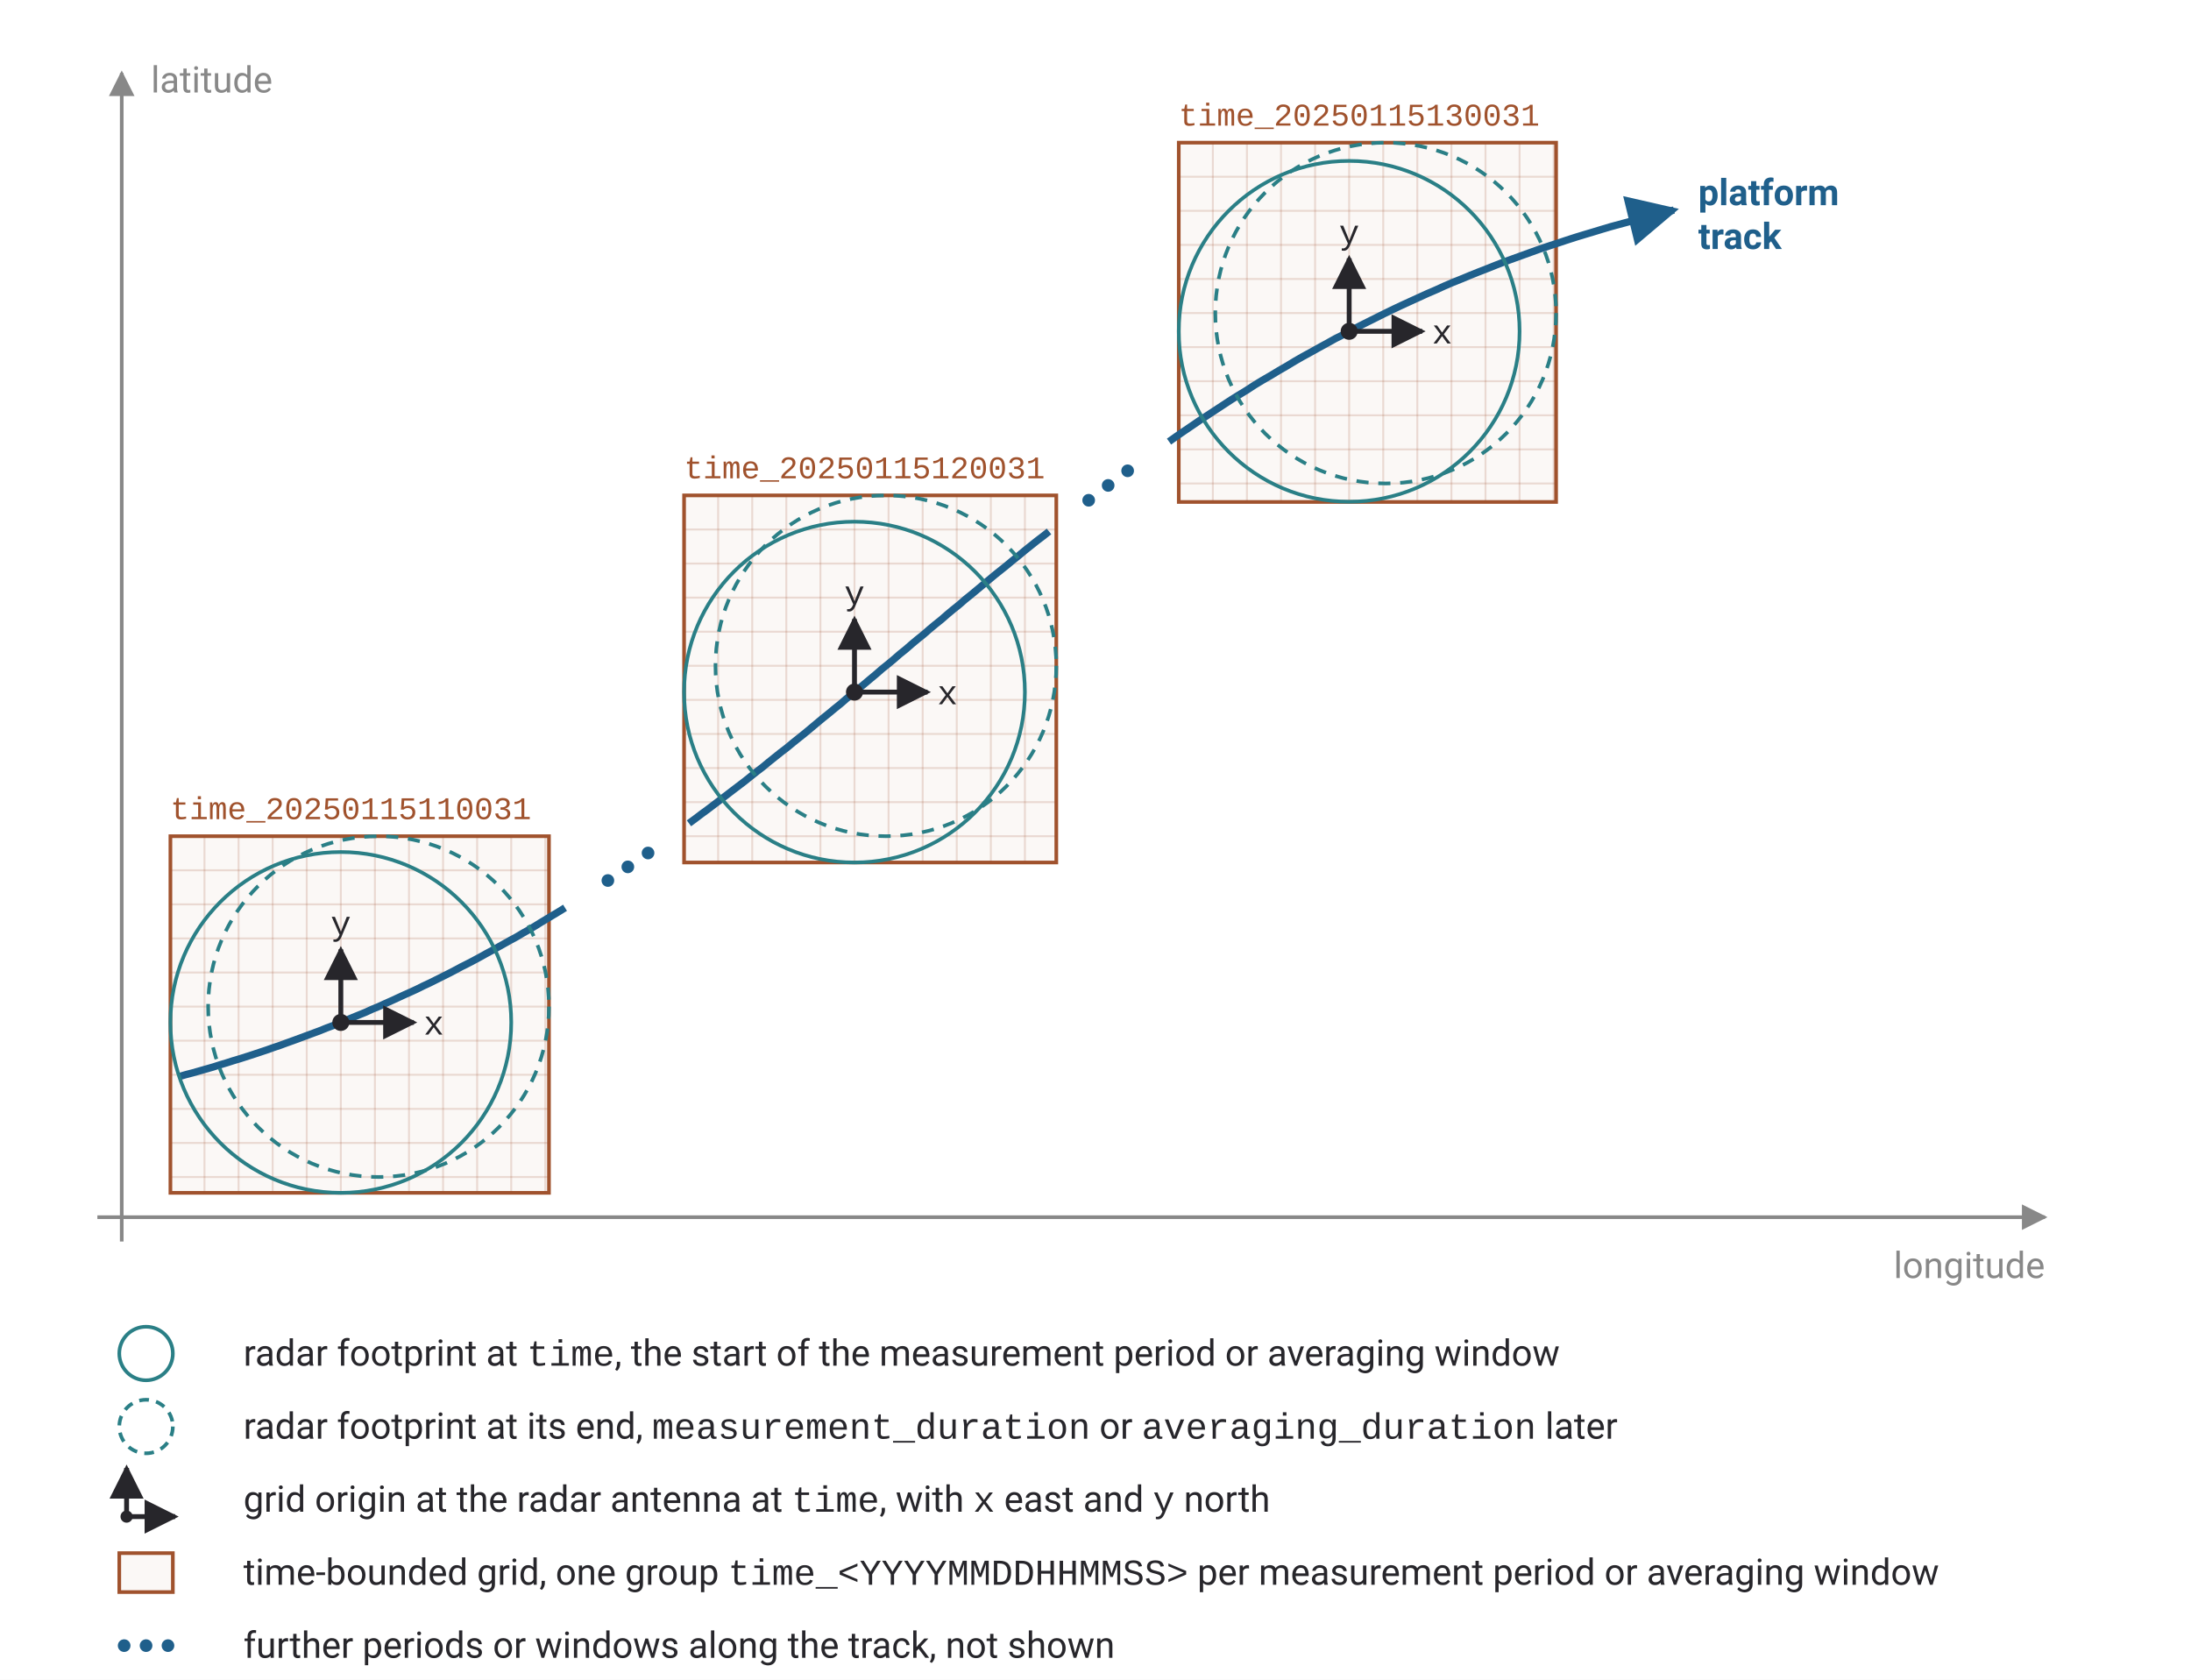
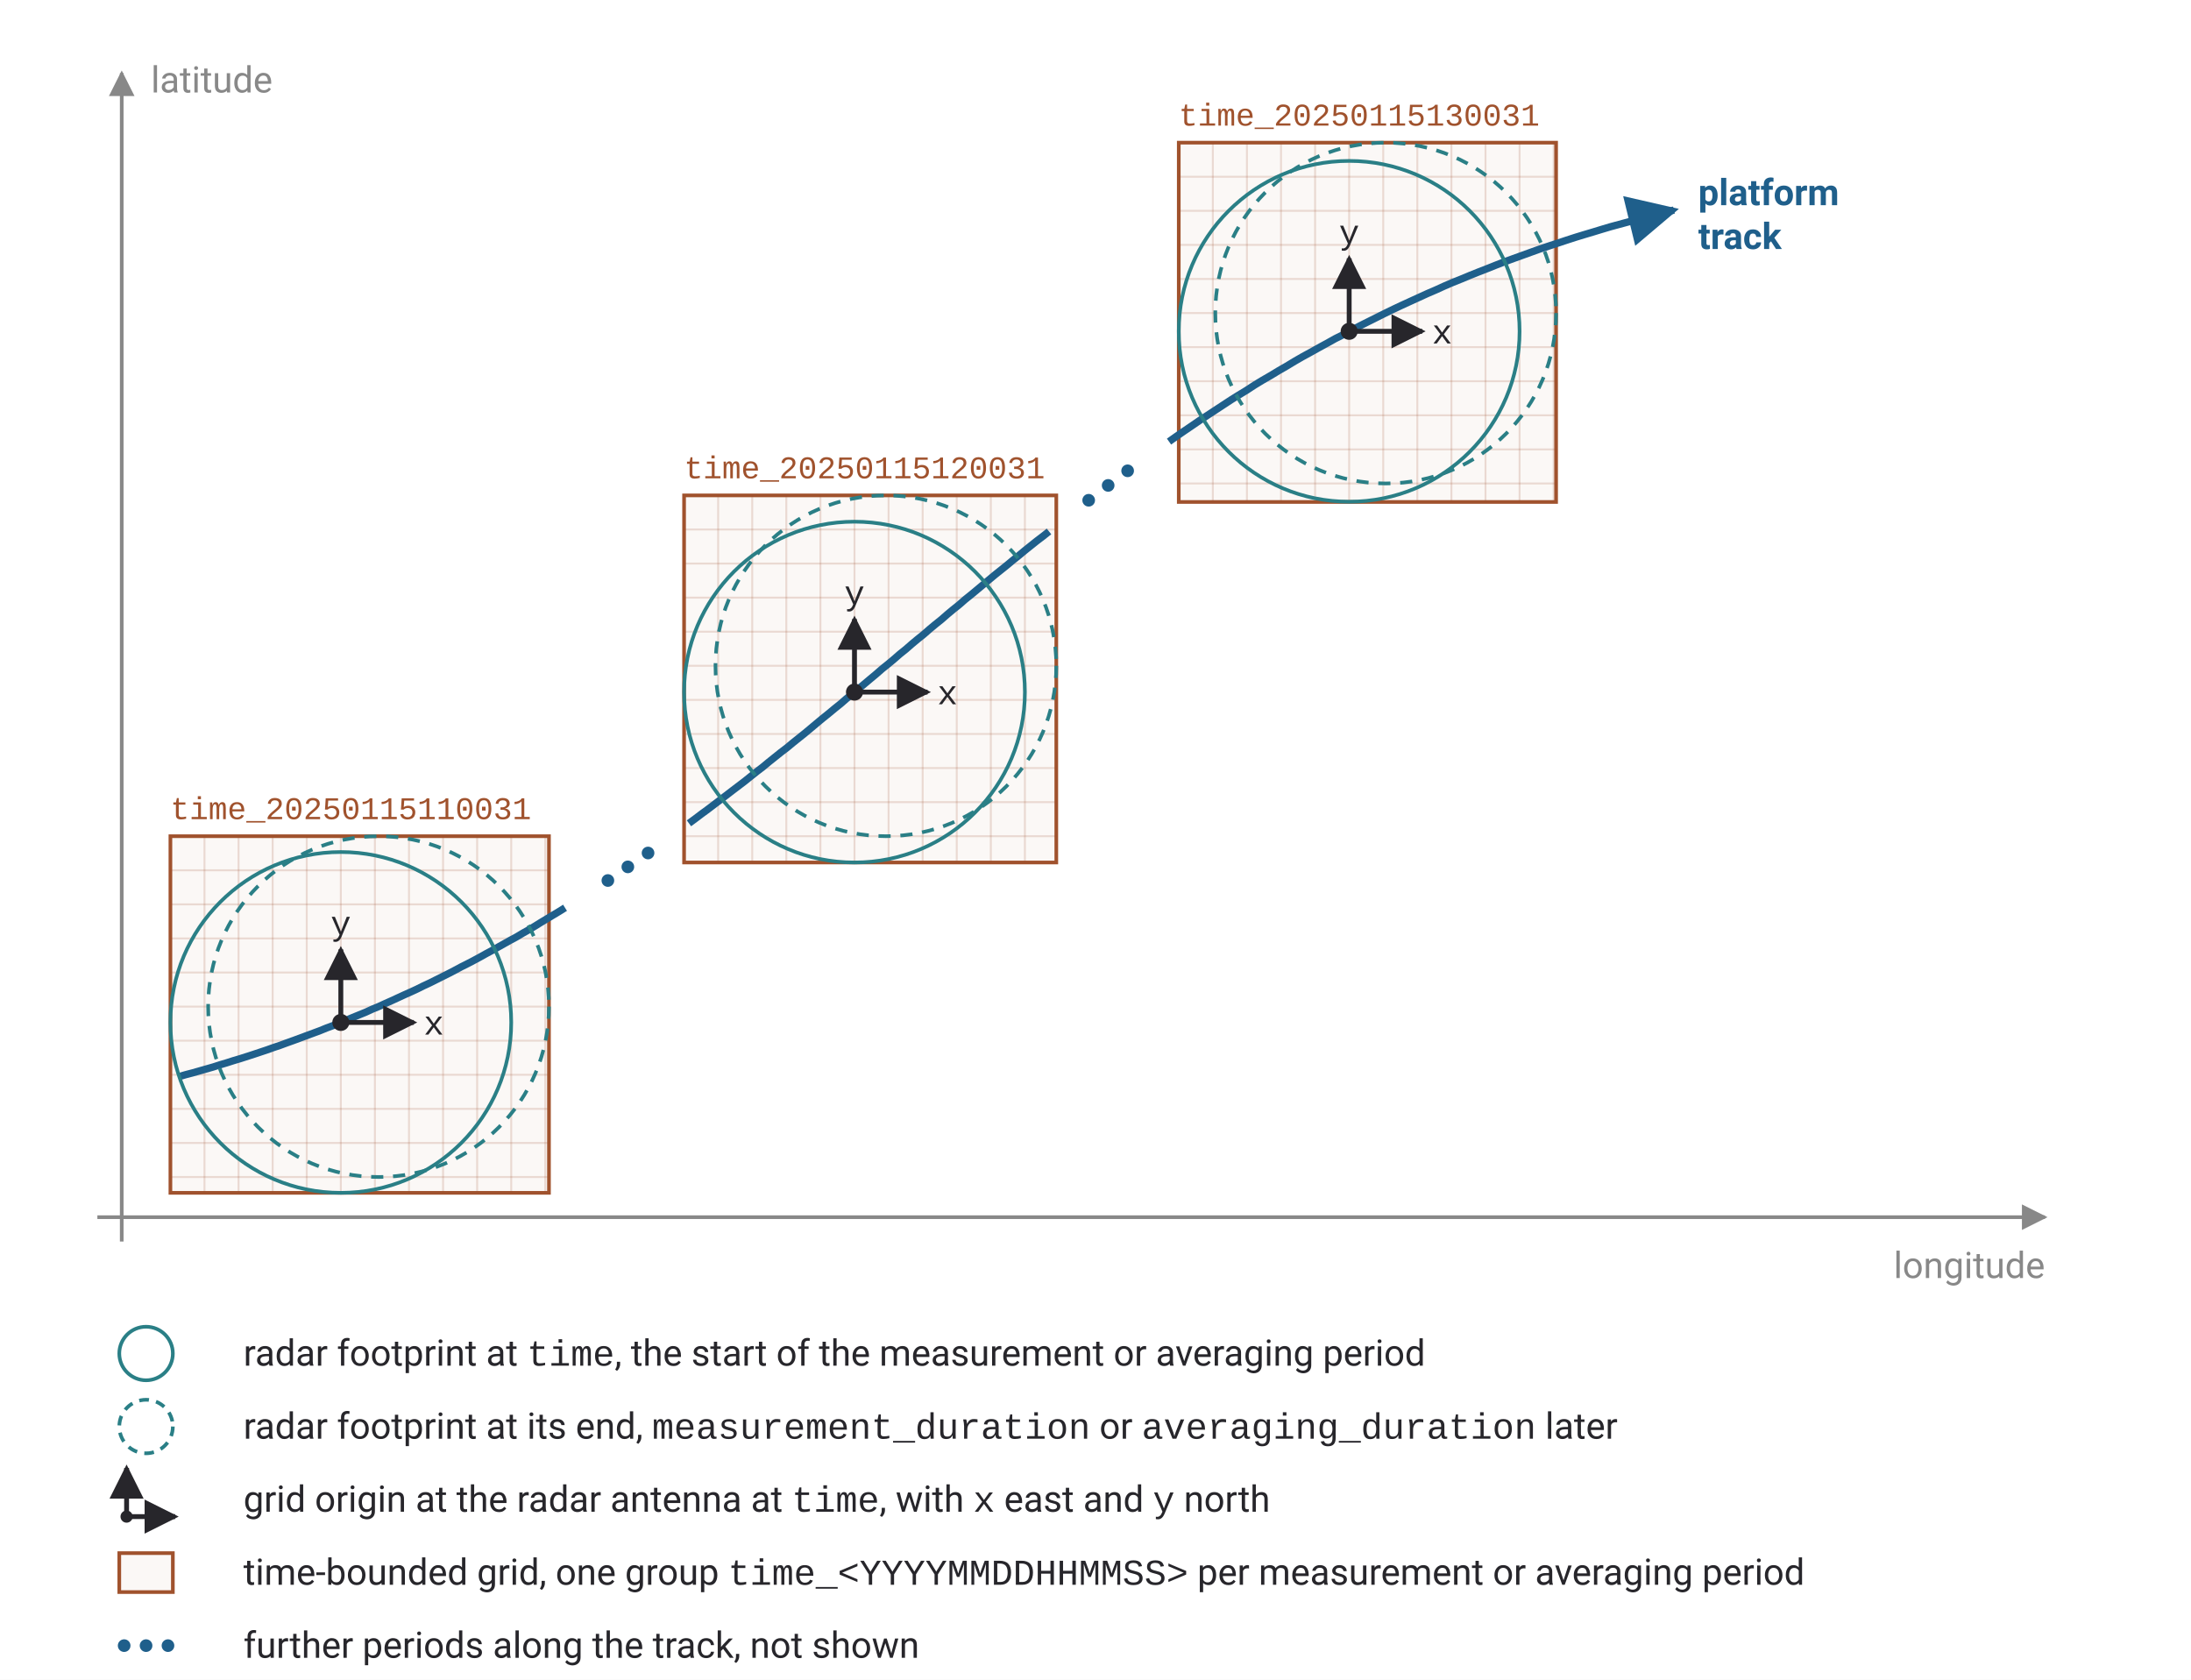
<svg xmlns="http://www.w3.org/2000/svg" viewBox="0 0 900 690" font-family="-apple-system, BlinkMacSystemFont, 'Segoe UI', Roboto, 'Helvetica Neue', Arial, sans-serif" font-size="15" fill="#27262b">
  <defs>
    <marker id="a-ax" viewBox="0 0 10 10" refX="9" refY="5" markerWidth="7" markerHeight="7" orient="auto-start-reverse">
      <path d="M0,0 L10,5 L0,10 z" fill="#888888" />
    </marker>
    <marker id="a-tr" viewBox="0 0 10 10" refX="9" refY="5" markerWidth="7" markerHeight="7" orient="auto-start-reverse">
      <path d="M0,0 L10,5 L0,10 z" fill="#1f5f8b" />
    </marker>
    <marker id="a-k" viewBox="0 0 10 10" refX="9" refY="5" markerWidth="7" markerHeight="7" orient="auto-start-reverse">
      <path d="M0,0 L10,5 L0,10 z" fill="#27262b" />
    </marker>
  </defs>
  <rect width="900" height="690" fill="#ffffff" />
  <line x1="40" y1="500" x2="840" y2="500" stroke="#888888" stroke-width="1.5" marker-end="url(#a-ax)" />
  <line x1="50" y1="510" x2="50" y2="30" stroke="#888888" stroke-width="1.5" marker-end="url(#a-ax)" />
  <text x="840" y="525" text-anchor="end" fill="#888888">longitude</text>
  <text x="62" y="38" fill="#888888">latitude</text>
  <g stroke="#a0522d">
    <rect x="70.0" y="343.5" width="155.5" height="146.5" fill="#a0522d" fill-opacity="0.04" stroke-width="1.5" />
    <line x1="84.0" y1="343.5" x2="84.0" y2="490.0" stroke-opacity="0.18" stroke-width="0.8" />
    <line x1="98.0" y1="343.5" x2="98.0" y2="490.0" stroke-opacity="0.18" stroke-width="0.8" />
    <line x1="112.0" y1="343.5" x2="112.0" y2="490.0" stroke-opacity="0.18" stroke-width="0.8" />
    <line x1="126.0" y1="343.5" x2="126.0" y2="490.0" stroke-opacity="0.18" stroke-width="0.8" />
    <line x1="140.0" y1="343.5" x2="140.0" y2="490.0" stroke-opacity="0.18" stroke-width="0.8" />
    <line x1="154.0" y1="343.5" x2="154.0" y2="490.0" stroke-opacity="0.18" stroke-width="0.8" />
    <line x1="168.0" y1="343.5" x2="168.0" y2="490.0" stroke-opacity="0.18" stroke-width="0.8" />
    <line x1="182.0" y1="343.5" x2="182.0" y2="490.0" stroke-opacity="0.18" stroke-width="0.8" />
    <line x1="196.0" y1="343.5" x2="196.0" y2="490.0" stroke-opacity="0.18" stroke-width="0.8" />
    <line x1="210.0" y1="343.5" x2="210.0" y2="490.0" stroke-opacity="0.18" stroke-width="0.8" />
    <line x1="224.0" y1="343.5" x2="224.0" y2="490.0" stroke-opacity="0.18" stroke-width="0.8" />
    <line x1="70.0" y1="357.5" x2="225.5" y2="357.5" stroke-opacity="0.18" stroke-width="0.8" />
    <line x1="70.0" y1="371.5" x2="225.5" y2="371.5" stroke-opacity="0.18" stroke-width="0.8" />
    <line x1="70.0" y1="385.5" x2="225.5" y2="385.5" stroke-opacity="0.18" stroke-width="0.8" />
    <line x1="70.0" y1="399.5" x2="225.5" y2="399.5" stroke-opacity="0.18" stroke-width="0.8" />
    <line x1="70.0" y1="413.5" x2="225.5" y2="413.5" stroke-opacity="0.18" stroke-width="0.8" />
    <line x1="70.0" y1="427.5" x2="225.5" y2="427.5" stroke-opacity="0.18" stroke-width="0.8" />
    <line x1="70.0" y1="441.5" x2="225.5" y2="441.5" stroke-opacity="0.18" stroke-width="0.8" />
    <line x1="70.0" y1="455.5" x2="225.5" y2="455.5" stroke-opacity="0.18" stroke-width="0.8" />
    <line x1="70.0" y1="469.5" x2="225.5" y2="469.5" stroke-opacity="0.18" stroke-width="0.8" />
    <line x1="70.0" y1="483.5" x2="225.5" y2="483.5" stroke-opacity="0.18" stroke-width="0.8" />
  </g>
  <text x="70.0" y="336.5" font-family="SFMono-Regular, Menlo, Consolas, 'Liberation Mono', monospace" font-size="13" fill="#a0522d">time_20250115110031</text>
  <g stroke="#a0522d">
    <rect x="281.0" y="203.5" width="152.9" height="150.8" fill="#a0522d" fill-opacity="0.04" stroke-width="1.5" />
    <line x1="295.0" y1="203.5" x2="295.0" y2="354.3" stroke-opacity="0.18" stroke-width="0.8" />
    <line x1="309.0" y1="203.5" x2="309.0" y2="354.3" stroke-opacity="0.18" stroke-width="0.8" />
    <line x1="323.0" y1="203.5" x2="323.0" y2="354.3" stroke-opacity="0.18" stroke-width="0.8" />
    <line x1="337.0" y1="203.5" x2="337.0" y2="354.3" stroke-opacity="0.18" stroke-width="0.8" />
    <line x1="351.0" y1="203.5" x2="351.0" y2="354.3" stroke-opacity="0.18" stroke-width="0.8" />
    <line x1="365.0" y1="203.5" x2="365.0" y2="354.3" stroke-opacity="0.18" stroke-width="0.8" />
    <line x1="379.0" y1="203.5" x2="379.0" y2="354.3" stroke-opacity="0.18" stroke-width="0.8" />
    <line x1="393.0" y1="203.5" x2="393.0" y2="354.3" stroke-opacity="0.18" stroke-width="0.8" />
    <line x1="407.0" y1="203.5" x2="407.0" y2="354.3" stroke-opacity="0.18" stroke-width="0.8" />
    <line x1="421.0" y1="203.5" x2="421.0" y2="354.3" stroke-opacity="0.18" stroke-width="0.8" />
    <line x1="281.0" y1="217.5" x2="433.9" y2="217.5" stroke-opacity="0.18" stroke-width="0.8" />
    <line x1="281.0" y1="231.5" x2="433.9" y2="231.5" stroke-opacity="0.18" stroke-width="0.8" />
    <line x1="281.0" y1="245.5" x2="433.9" y2="245.5" stroke-opacity="0.18" stroke-width="0.8" />
    <line x1="281.0" y1="259.5" x2="433.9" y2="259.5" stroke-opacity="0.18" stroke-width="0.8" />
    <line x1="281.0" y1="273.5" x2="433.9" y2="273.5" stroke-opacity="0.18" stroke-width="0.8" />
    <line x1="281.0" y1="287.5" x2="433.9" y2="287.5" stroke-opacity="0.18" stroke-width="0.8" />
    <line x1="281.0" y1="301.5" x2="433.9" y2="301.5" stroke-opacity="0.18" stroke-width="0.8" />
    <line x1="281.0" y1="315.5" x2="433.9" y2="315.5" stroke-opacity="0.18" stroke-width="0.8" />
    <line x1="281.0" y1="329.5" x2="433.9" y2="329.5" stroke-opacity="0.18" stroke-width="0.8" />
    <line x1="281.0" y1="343.5" x2="433.9" y2="343.5" stroke-opacity="0.18" stroke-width="0.8" />
  </g>
  <text x="281.0" y="196.5" font-family="SFMono-Regular, Menlo, Consolas, 'Liberation Mono', monospace" font-size="13" fill="#a0522d">time_20250115120031</text>
  <g stroke="#a0522d">
    <rect x="484.2" y="58.6" width="155.0" height="147.6" fill="#a0522d" fill-opacity="0.04" stroke-width="1.5" />
    <line x1="498.2" y1="58.6" x2="498.2" y2="206.1" stroke-opacity="0.18" stroke-width="0.8" />
    <line x1="512.2" y1="58.6" x2="512.2" y2="206.1" stroke-opacity="0.18" stroke-width="0.8" />
    <line x1="526.2" y1="58.6" x2="526.2" y2="206.1" stroke-opacity="0.18" stroke-width="0.8" />
    <line x1="540.2" y1="58.6" x2="540.2" y2="206.1" stroke-opacity="0.18" stroke-width="0.8" />
    <line x1="554.2" y1="58.6" x2="554.2" y2="206.1" stroke-opacity="0.18" stroke-width="0.8" />
    <line x1="568.2" y1="58.6" x2="568.2" y2="206.1" stroke-opacity="0.18" stroke-width="0.8" />
    <line x1="582.2" y1="58.6" x2="582.2" y2="206.1" stroke-opacity="0.18" stroke-width="0.8" />
    <line x1="596.2" y1="58.6" x2="596.2" y2="206.1" stroke-opacity="0.18" stroke-width="0.8" />
    <line x1="610.2" y1="58.6" x2="610.2" y2="206.1" stroke-opacity="0.18" stroke-width="0.8" />
    <line x1="624.2" y1="58.6" x2="624.2" y2="206.1" stroke-opacity="0.18" stroke-width="0.8" />
    <line x1="638.2" y1="58.6" x2="638.2" y2="206.1" stroke-opacity="0.18" stroke-width="0.8" />
    <line x1="484.2" y1="72.6" x2="639.2" y2="72.6" stroke-opacity="0.18" stroke-width="0.8" />
    <line x1="484.2" y1="86.6" x2="639.2" y2="86.6" stroke-opacity="0.18" stroke-width="0.8" />
    <line x1="484.2" y1="100.6" x2="639.2" y2="100.6" stroke-opacity="0.18" stroke-width="0.8" />
    <line x1="484.2" y1="114.6" x2="639.2" y2="114.6" stroke-opacity="0.18" stroke-width="0.8" />
    <line x1="484.2" y1="128.6" x2="639.2" y2="128.6" stroke-opacity="0.18" stroke-width="0.8" />
    <line x1="484.2" y1="142.6" x2="639.2" y2="142.6" stroke-opacity="0.18" stroke-width="0.8" />
    <line x1="484.2" y1="156.6" x2="639.2" y2="156.6" stroke-opacity="0.18" stroke-width="0.8" />
    <line x1="484.2" y1="170.6" x2="639.2" y2="170.6" stroke-opacity="0.18" stroke-width="0.8" />
    <line x1="484.2" y1="184.6" x2="639.2" y2="184.6" stroke-opacity="0.18" stroke-width="0.8" />
    <line x1="484.2" y1="198.6" x2="639.2" y2="198.6" stroke-opacity="0.18" stroke-width="0.8" />
  </g>
  <text x="484.2" y="51.6" font-family="SFMono-Regular, Menlo, Consolas, 'Liberation Mono', monospace" font-size="13" fill="#a0522d">time_20250115130031</text>
  <path d="M73.7,442.2 L76.5,441.4 L79.2,440.7 L82.0,439.9 L84.8,439.1 L87.6,438.3 L90.4,437.4 L93.1,436.6 L95.9,435.7 L98.6,434.9 L101.4,434.0 L104.2,433.1 L106.9,432.2 L109.6,431.3 L112.4,430.3 L115.1,429.4 L117.8,428.4 L120.6,427.4 L123.3,426.4 L126.0,425.4 L128.7,424.4 L131.4,423.4 L134.1,422.3 L136.8,421.3 L139.5,420.2 L142.2,419.1 L144.8,418.0 L147.5,416.9 L150.2,415.8 L152.8,414.6 L155.5,413.5 L158.1,412.3 L160.8,411.1 L163.4,409.9 L166.0,408.7 L168.7,407.5 L171.3,406.3 L173.9,405.0 L176.5,403.8 L179.1,402.5 L181.7,401.2 L184.3,399.9 L186.8,398.6 L189.4,397.2 L192.0,395.9 L194.5,394.6 L197.1,393.2 L199.6,391.8 L202.2,390.4 L204.7,389.0 L207.2,387.6 L209.7,386.2 L212.3,384.8 L214.8,383.3 L217.3,381.9 L219.8,380.4 L222.2,378.9 L224.7,377.4 L227.2,375.9 L229.7,374.4 L232.1,372.9" fill="none" stroke="#1f5f8b" stroke-width="3" />
  <path d="M283.0,338.2 L285.6,336.3 L288.1,334.4 L290.7,332.5 L293.2,330.6 L295.7,328.7 L298.2,326.8 L300.8,324.8 L303.3,322.9 L305.8,321.0 L308.3,319.0 L310.8,317.0 L313.3,315.1 L315.7,313.1 L318.2,311.1 L320.7,309.1 L323.2,307.2 L325.6,305.2 L328.1,303.2 L330.6,301.2 L333.0,299.2 L335.5,297.1 L337.9,295.1 L340.4,293.1 L342.8,291.1 L345.3,289.1 L347.7,287.0 L350.2,285.0 L352.6,283.0 L355.0,281.0 L357.5,278.9 L359.9,276.9 L362.3,274.8 L364.8,272.8 L367.2,270.8 L369.6,268.7 L372.1,266.7 L374.5,264.6 L376.9,262.6 L379.4,260.6 L381.8,258.5 L384.2,256.5 L386.7,254.5 L389.1,252.4 L391.5,250.4 L394.0,248.4 L396.4,246.3 L398.9,244.3 L401.3,242.3 L403.7,240.3 L406.2,238.2 L408.6,236.2 L411.1,234.2 L413.6,232.2 L416.0,230.2 L418.5,228.2 L420.9,226.2 L423.4,224.2 L425.9,222.2 L428.4,220.3 L430.9,218.3" fill="none" stroke="#1f5f8b" stroke-width="3" />
  <path d="M480.2,181.4 L483.3,179.2 L486.5,177.0 L489.6,174.9 L492.8,172.7 L496.0,170.6 L499.2,168.5 L502.4,166.4 L505.6,164.3 L508.8,162.3 L512.1,160.3 L515.3,158.2 L518.6,156.2 L521.9,154.3 L525.2,152.3 L528.5,150.4 L531.8,148.4 L535.1,146.5 L538.4,144.7 L541.8,142.8 L545.1,141.0 L548.5,139.1 L551.9,137.4 L555.3,135.6 L558.7,133.8 L562.1,132.1 L565.5,130.4 L568.9,128.7 L572.4,127.0 L575.8,125.4 L579.3,123.8 L582.8,122.2 L586.3,120.6 L589.8,119.1 L593.3,117.5 L596.8,116.0 L600.3,114.6 L603.9,113.1 L607.4,111.7 L611.0,110.3 L614.5,108.9 L618.1,107.5 L621.7,106.2 L625.3,104.9 L628.9,103.6 L632.5,102.3 L636.1,101.1 L639.8,99.9 L643.4,98.7 L647.1,97.5 L650.7,96.4 L654.4,95.3 L658.0,94.2 L661.7,93.1 L665.4,92.1 L669.1,91.1 L672.8,90.1 L676.5,89.1 L680.2,88.1 L683.9,87.2 L687.6,86.3" fill="none" stroke="#1f5f8b" stroke-width="3" marker-end="url(#a-tr)" />
  <circle cx="249.7" cy="361.7" r="2.6" fill="#1f5f8b" />
  <circle cx="257.9" cy="356.1" r="2.6" fill="#1f5f8b" />
  <circle cx="266.2" cy="350.4" r="2.6" fill="#1f5f8b" />
  <circle cx="447.2" cy="205.5" r="2.6" fill="#1f5f8b" />
  <circle cx="455.2" cy="199.4" r="2.6" fill="#1f5f8b" />
  <circle cx="463.2" cy="193.4" r="2.6" fill="#1f5f8b" />
  <text x="697.6" y="84.3" font-weight="bold" fill="#1f5f8b">platform</text>
  <text x="697.6" y="102.3" font-weight="bold" fill="#1f5f8b">track</text>
  <circle cx="155.5" cy="413.5" r="70.0" fill="none" stroke="#2a7f86" stroke-width="1.5" stroke-dasharray="5 4" />
  <circle cx="140.0" cy="420.0" r="70.0" fill="none" stroke="#2a7f86" stroke-width="1.5" />
  <g stroke="#27262b" stroke-width="2">
    <line x1="140.0" y1="420.0" x2="170.0" y2="420.0" marker-end="url(#a-k)" />
    <line x1="140.0" y1="420.0" x2="140.0" y2="390.0" marker-end="url(#a-k)" />
  </g>
  <circle cx="140.0" cy="420.0" r="3.5" fill="#27262b" />
  <text x="174.0" y="425.0" font-family="SFMono-Regular, Menlo, Consolas, 'Liberation Mono', monospace" font-size="14">x</text>
  <text x="140.0" y="384.0" font-family="SFMono-Regular, Menlo, Consolas, 'Liberation Mono', monospace" font-size="14" text-anchor="middle">y</text>
  <circle cx="363.9" cy="273.5" r="70.0" fill="none" stroke="#2a7f86" stroke-width="1.5" stroke-dasharray="5 4" />
  <circle cx="351.0" cy="284.3" r="70.0" fill="none" stroke="#2a7f86" stroke-width="1.5" />
  <g stroke="#27262b" stroke-width="2">
    <line x1="351.0" y1="284.3" x2="381.0" y2="284.3" marker-end="url(#a-k)" />
    <line x1="351.0" y1="284.3" x2="351.0" y2="254.3" marker-end="url(#a-k)" />
  </g>
  <circle cx="351.0" cy="284.3" r="3.5" fill="#27262b" />
  <text x="385.0" y="289.3" font-family="SFMono-Regular, Menlo, Consolas, 'Liberation Mono', monospace" font-size="14">x</text>
  <text x="351.0" y="248.3" font-family="SFMono-Regular, Menlo, Consolas, 'Liberation Mono', monospace" font-size="14" text-anchor="middle">y</text>
  <circle cx="569.2" cy="128.6" r="70.0" fill="none" stroke="#2a7f86" stroke-width="1.5" stroke-dasharray="5 4" />
  <circle cx="554.2" cy="136.1" r="70.0" fill="none" stroke="#2a7f86" stroke-width="1.5" />
  <g stroke="#27262b" stroke-width="2">
    <line x1="554.2" y1="136.1" x2="584.2" y2="136.1" marker-end="url(#a-k)" />
    <line x1="554.2" y1="136.1" x2="554.2" y2="106.1" marker-end="url(#a-k)" />
  </g>
  <circle cx="554.2" cy="136.1" r="3.5" fill="#27262b" />
  <text x="588.2" y="141.1" font-family="SFMono-Regular, Menlo, Consolas, 'Liberation Mono', monospace" font-size="14">x</text>
  <text x="554.2" y="100.1" font-family="SFMono-Regular, Menlo, Consolas, 'Liberation Mono', monospace" font-size="14" text-anchor="middle">y</text>
  <circle cx="60" cy="556" r="11" fill="none" stroke="#2a7f86" stroke-width="1.5" />
-   <text x="100" y="561">radar footprint at <tspan font-family="SFMono-Regular, Menlo, Consolas, 'Liberation Mono', monospace">time</tspan>, the start of the measurement period or averaging window</text>
+   <text x="100" y="561">radar footprint at <tspan font-family="SFMono-Regular, Menlo, Consolas, 'Liberation Mono', monospace">time</tspan>, the start of the measurement or averaging period</text>
  <circle cx="60" cy="586" r="11" fill="none" stroke="#2a7f86" stroke-width="1.5" stroke-dasharray="4 3" />
  <text x="100" y="591">radar footprint at its end, <tspan font-family="SFMono-Regular, Menlo, Consolas, 'Liberation Mono', monospace">measurement_duration</tspan> or <tspan font-family="SFMono-Regular, Menlo, Consolas, 'Liberation Mono', monospace">averaging_duration</tspan> later</text>
  <g stroke="#27262b" stroke-width="2">
    <line x1="52" y1="623" x2="72" y2="623" marker-end="url(#a-k)" />
    <line x1="52" y1="623" x2="52" y2="603" marker-end="url(#a-k)" />
  </g>
  <circle cx="52" cy="623" r="2.5" fill="#27262b" />
  <text x="100" y="621">grid origin at the radar antenna at <tspan font-family="SFMono-Regular, Menlo, Consolas, 'Liberation Mono', monospace">time</tspan>, with <tspan font-family="SFMono-Regular, Menlo, Consolas, 'Liberation Mono', monospace">x</tspan> east and <tspan font-family="SFMono-Regular, Menlo, Consolas, 'Liberation Mono', monospace">y</tspan> north</text>
  <rect x="49" y="638" width="22" height="16" fill="#a0522d" fill-opacity="0.04" stroke="#a0522d" stroke-width="1.5" />
-   <text x="100" y="651">time-bounded grid, one group <tspan font-family="SFMono-Regular, Menlo, Consolas, 'Liberation Mono', monospace">time_&lt;YYYYMMDDHHMMSS&gt;</tspan> per measurement period or averaging window</text>
+   <text x="100" y="651">time-bounded grid, one group <tspan font-family="SFMono-Regular, Menlo, Consolas, 'Liberation Mono', monospace">time_&lt;YYYYMMDDHHMMSS&gt;</tspan> per measurement or averaging period</text>
  <circle cx="51" cy="676" r="2.6" fill="#1f5f8b" />
  <circle cx="60" cy="676" r="2.6" fill="#1f5f8b" />
  <circle cx="69" cy="676" r="2.6" fill="#1f5f8b" />
-   <text x="100" y="681">further periods or windows along the track, not shown</text>
+   <text x="100" y="681">further periods along the track, not shown</text>
</svg>
